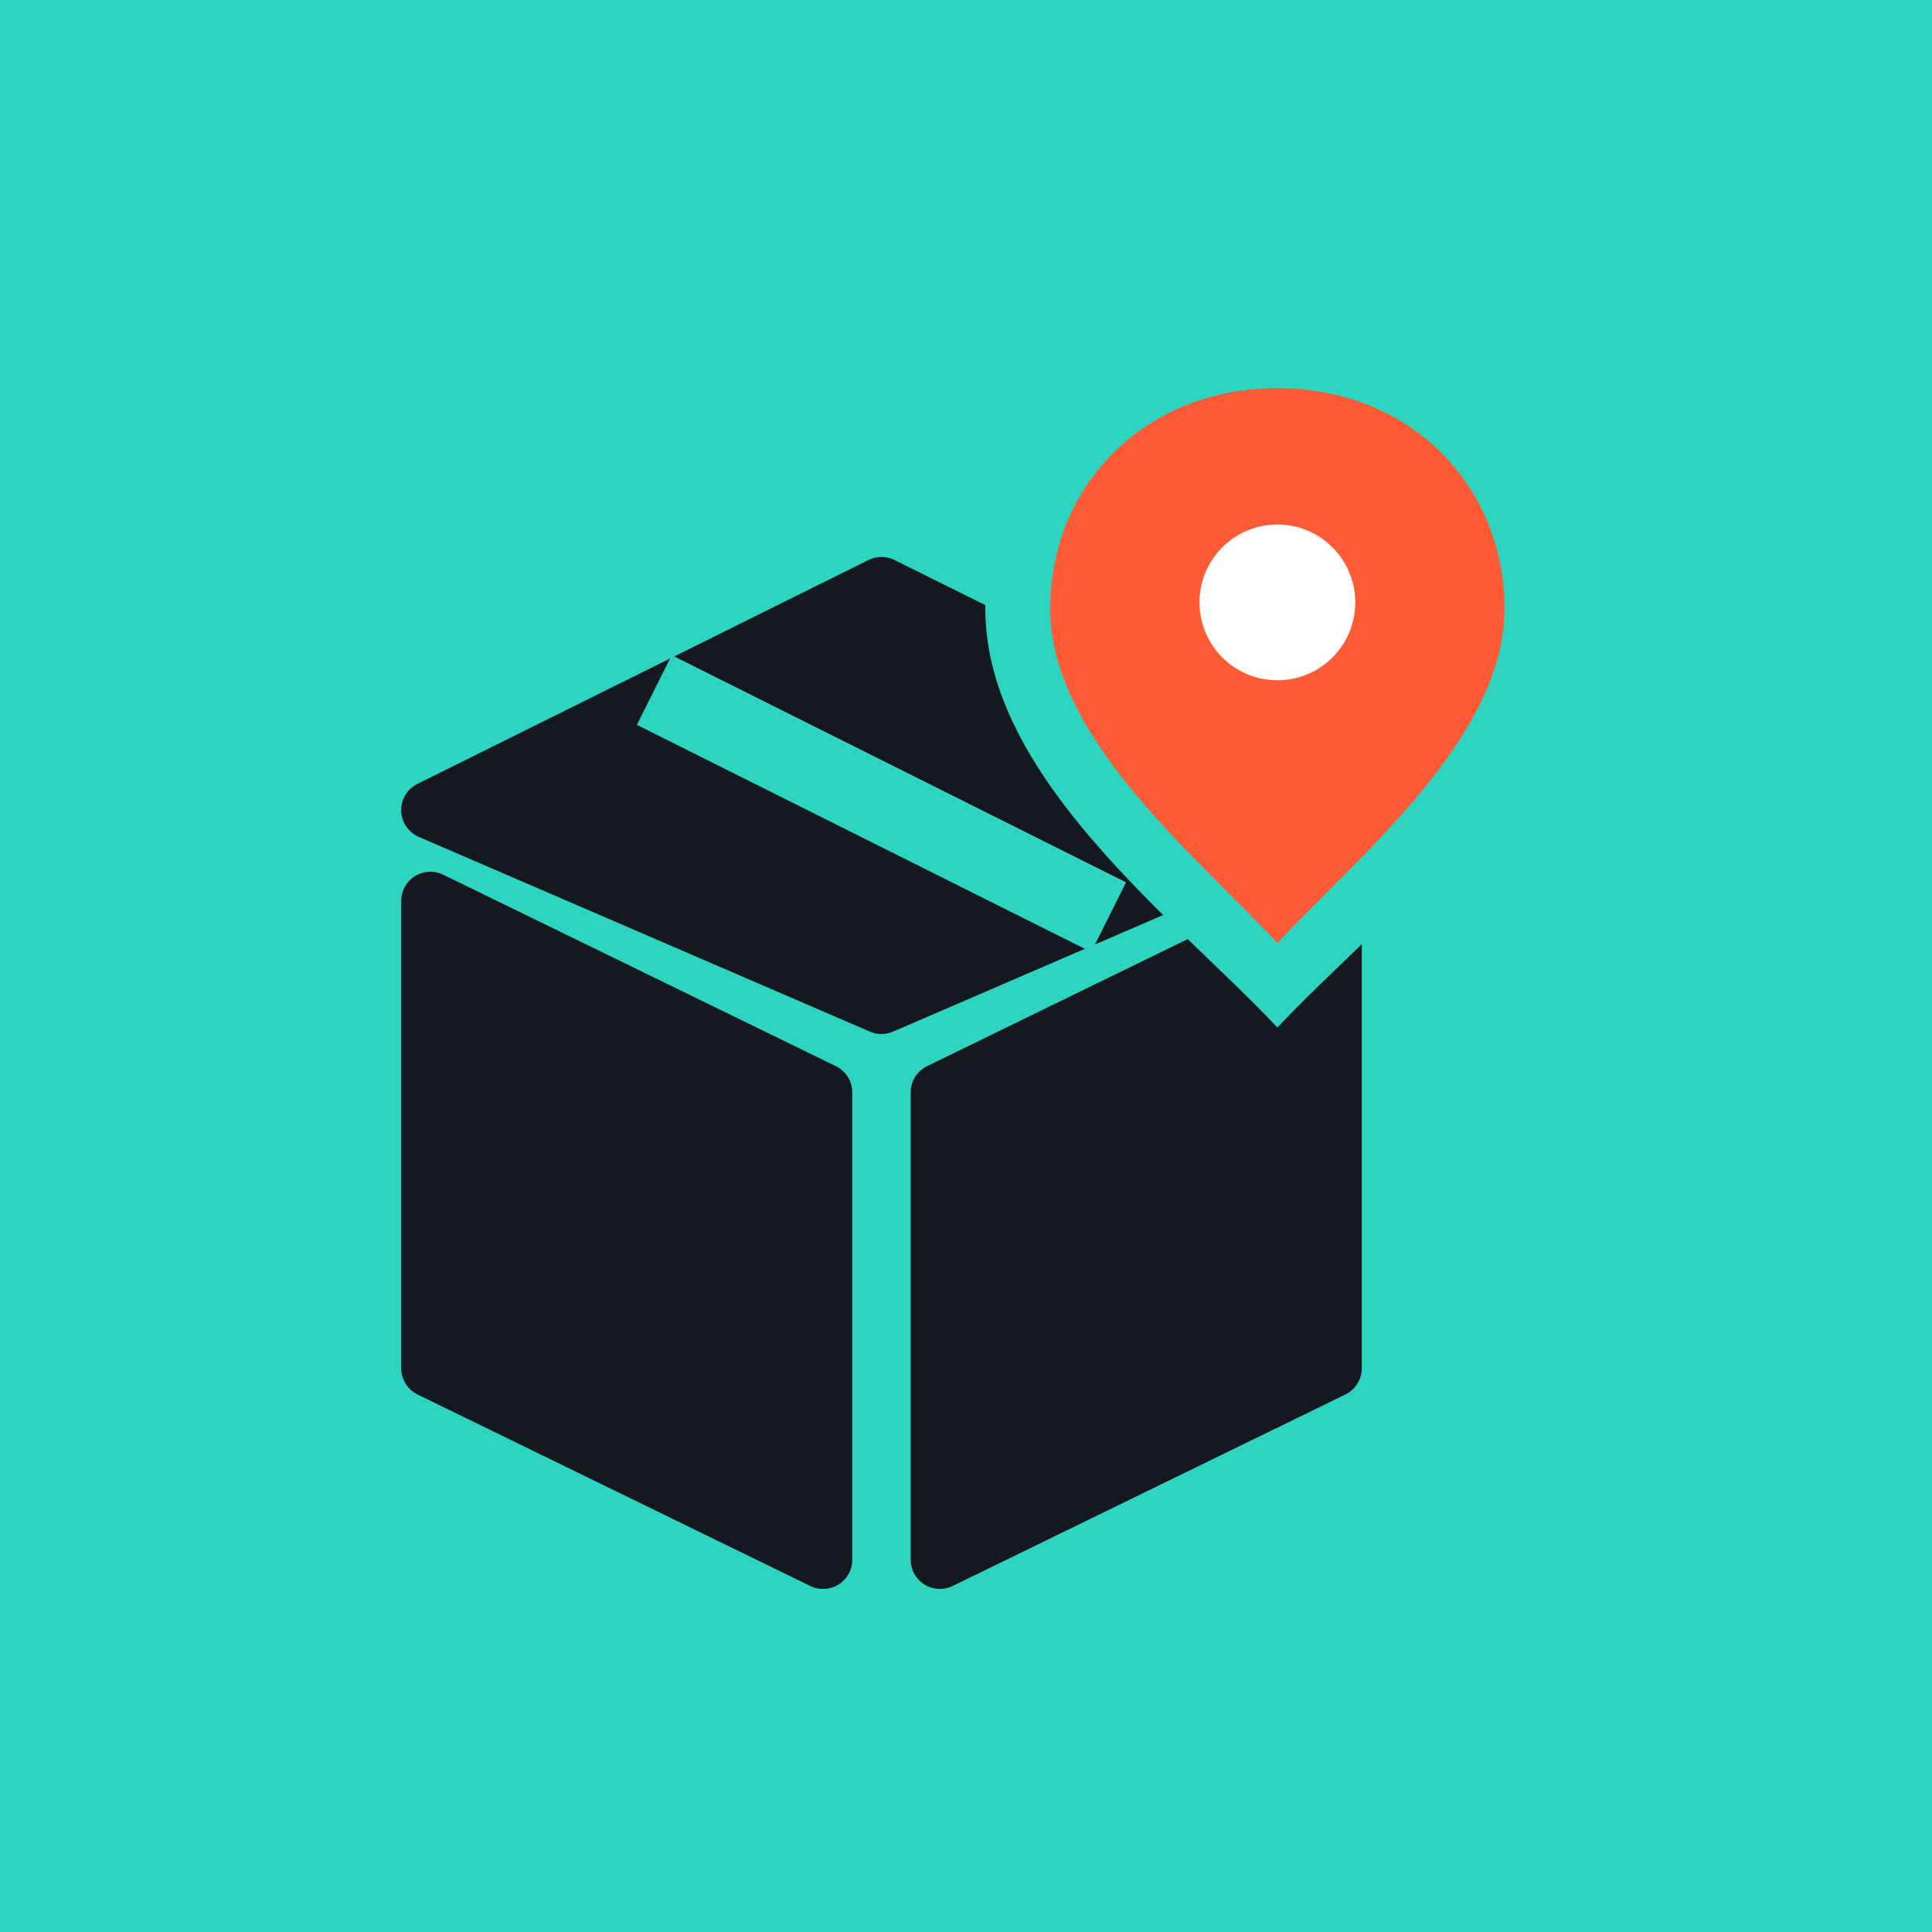
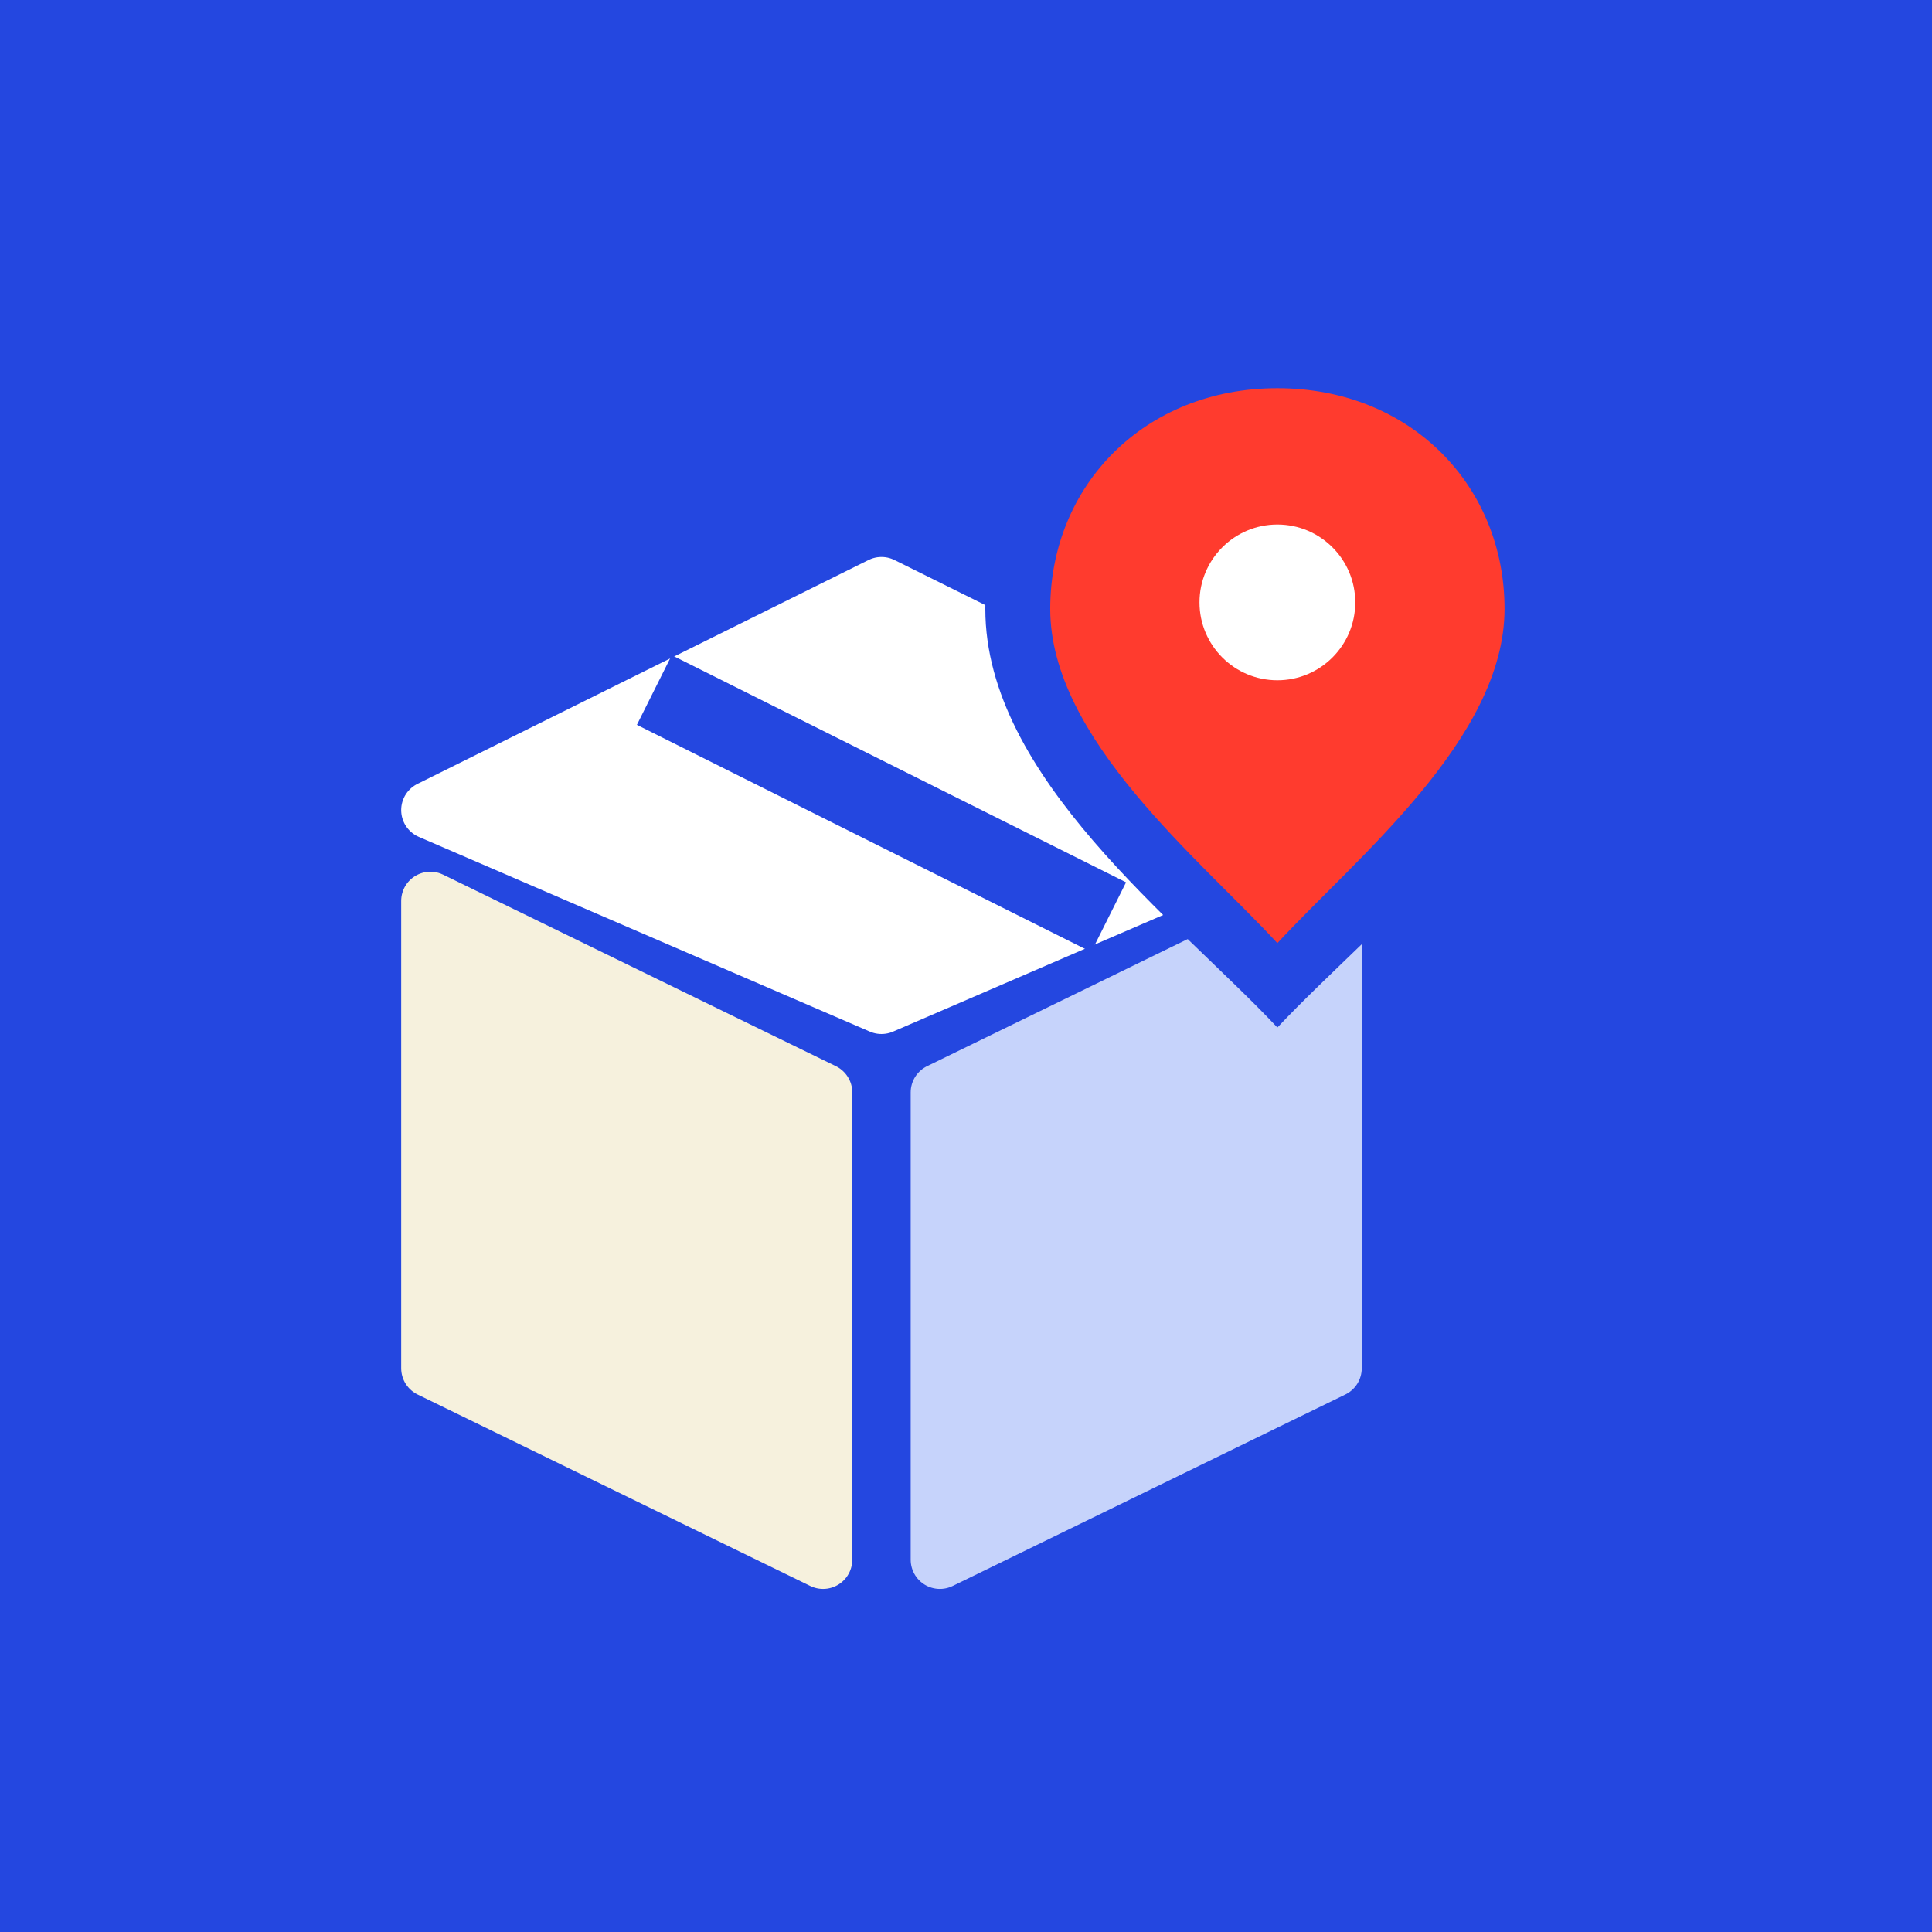
<svg xmlns="http://www.w3.org/2000/svg" width="512" height="512" viewBox="0 0 512 512">
-   <rect width="512" height="512" rx="0" fill="#2DD4BF" />
+   <rect width="512" height="512" rx="0" fill="#2447E0" />
  <g transform="translate(35.8 35.8) scale(0.86)">
    <defs>
      <mask id="i-box" maskUnits="userSpaceOnUse" x="0" y="0" width="512" height="512">
        <rect width="512" height="512" fill="#fff" />
        <g transform="translate(-26 18)">
          <path d="M186 153 L326 223" stroke="#000" stroke-width="24" />
        </g>
        <g transform="translate(352 152)">
          <path d="M0 -94 C-54 -94 -90 -55 -90 -6 C-90 46 -31 90 0 123 C31 90 90 46 90 -6 C90 -55 54 -94 0 -94 Z" fill="#000" />
        </g>
      </mask>
    </defs>
    <g mask="url(#i-box)">
      <g transform="translate(-26 18)">
-         <g fill="#14181F" stroke="#14181F" stroke-width="18" stroke-linejoin="round">
-           <path d="M256 121 L395 190 L256 250 L117 190 Z" />
-           <path d="M117 218 L238 277 L238 421 L117 362 Z" />
-           <path d="M274 277 L395 218 L395 362 L274 421 Z" />
+         <g stroke-width="18" stroke-linejoin="round">
+           <path d="M256 121 L395 190 L256 250 L117 190 Z" fill="#FFFFFF" stroke="#FFFFFF" />
+           <path d="M117 218 L238 277 L238 421 L117 362 Z" fill="#F6F1DD" stroke="#F6F1DD" />
+           <path d="M274 277 L395 218 L395 362 L274 421 Z" fill="#C6D3FB" stroke="#C6D3FB" />
        </g>
      </g>
    </g>
    <g transform="translate(352 152)">
-       <path d="M0 -74 C-41 -74 -70 -44 -70 -6 C-70 34 -24 71 0 97 C24 71 70 34 70 -6 C70 -44 41 -74 0 -74 Z" fill="#FF5A36" />
+       <path d="M0 -74 C-41 -74 -70 -44 -70 -6 C-70 34 -24 71 0 97 C24 71 70 34 70 -6 C70 -44 41 -74 0 -74 Z" fill="#FF3B2E" />
      <circle cx="0" cy="-8" r="24" fill="#FFFFFF" />
    </g>
  </g>
</svg>
